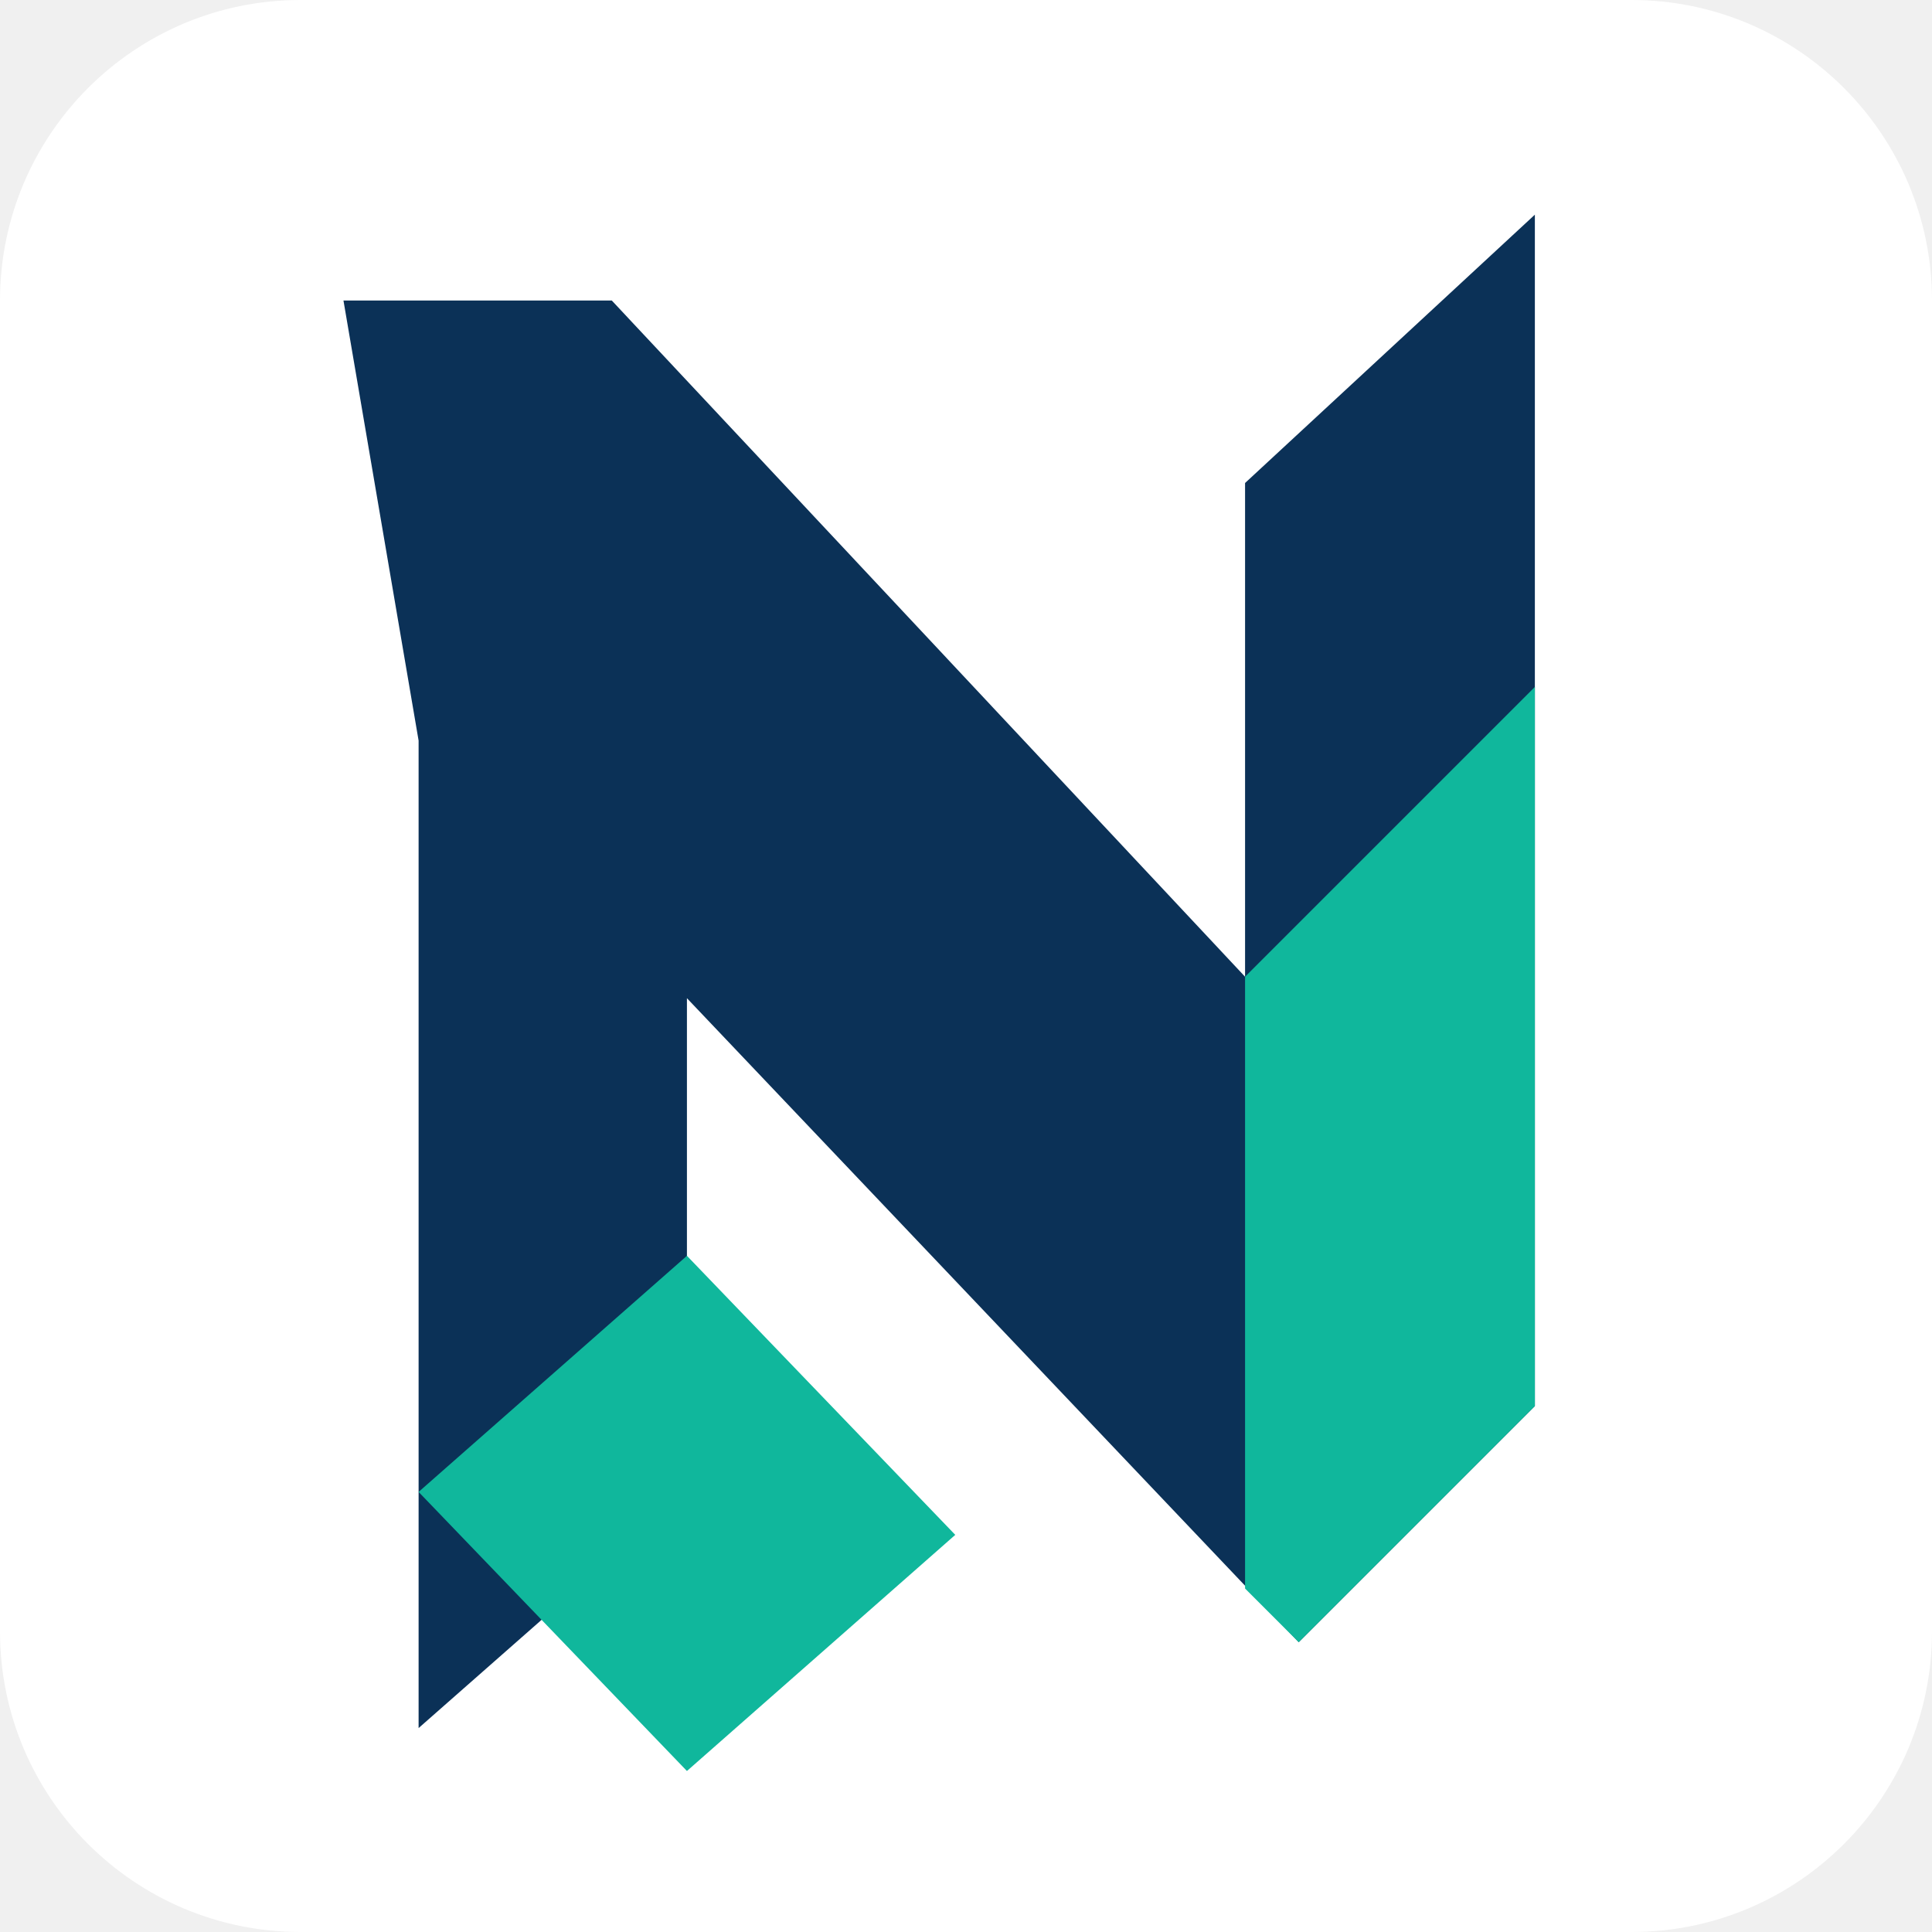
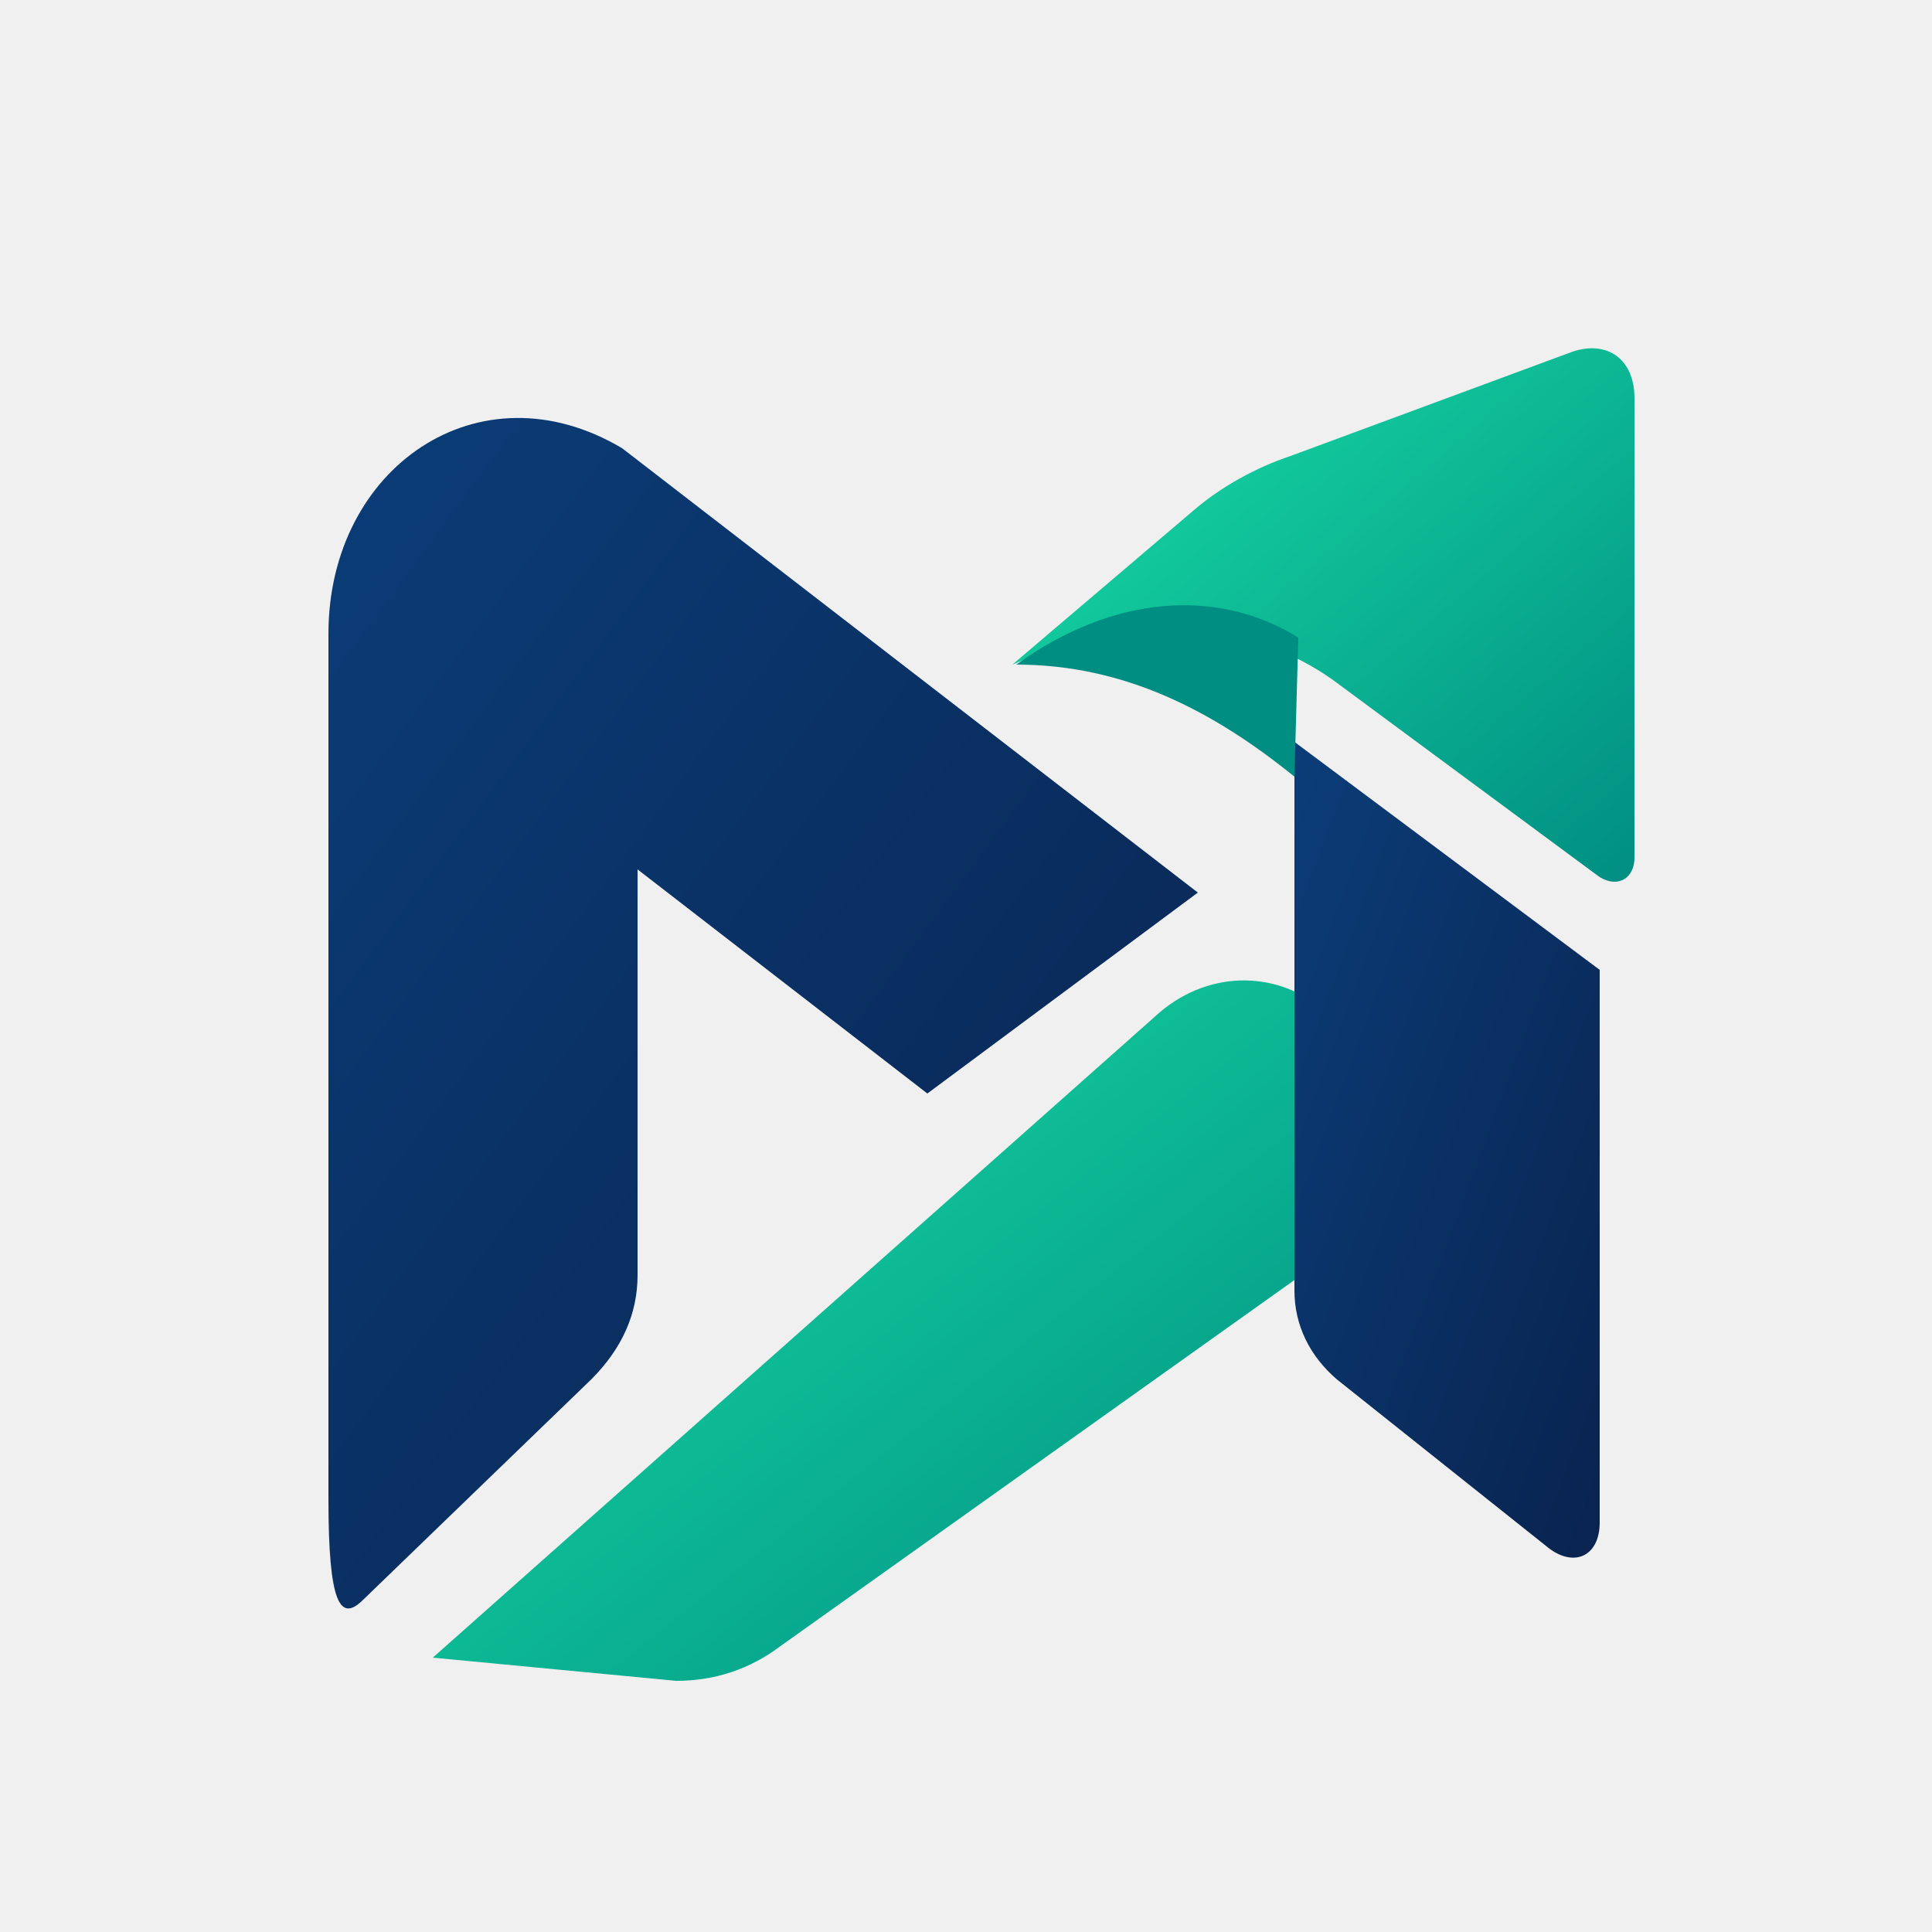
- <svg xmlns="http://www.w3.org/2000/svg" viewBox="0 0 180 180" role="img" aria-labelledby="title">
-   <rect width="180" height="180" rx="28" fill="#ffffff" />
-   <path d="M32 28 L57 28 L116 91 L116 45 L143 20 L143 131 L121 153 L64 93 L64 139 L39 161 L39 69 Z" fill="#0b3157" />
-   <path d="M39 139 L64 117 L89 143 L64 165 Z M116 91 L143 64 L143 131 L121 153 L116 148 Z" fill="#10b79c" />
+ <svg xmlns="http://www.w3.org/2000/svg" viewBox="0 0 500 500" role="img" aria-label="NexaPos">
+   <defs>
+     <linearGradient id="navy" x1="0" y1="0" x2="1" y2="1">
+       <stop stop-color="#0b3d78" />
+       <stop offset="1" stop-color="#09234f" />
+     </linearGradient>
+     <linearGradient id="teal" x1="0" y1="0" x2="1" y2="1">
+       <stop stop-color="#19e0a6" />
+       <stop offset="1" stop-color="#008e82" />
+     </linearGradient>
+   </defs>
+   <path fill="url(#navy)" d="M85 388V164c0-43 39-70 76-48l149 115-70 52-75-58v105c0 10-4 19-12 27L94 414c-6 6-9 1-9-26Z" />
+   <path fill="url(#teal)" d="M112 429 299 263c13-12 31-12 43-2l-1 66-139 99c-8 6-17 9-27 9Z" />
+   <path fill="url(#teal)" d="M262 172 309 132c7-6 16-11 25-14l73-27c9-3 16 2 16 12v119c0 5-4 8-9 5l-69-51c-21-15-51-18-83-4Z" />
+   <path fill="url(#navy)" d="M335 192 414 251v143c0 9-7 12-14 6l-54-43c-7-6-11-14-11-23Z" />
+   <path fill="#008e82" d="M263 172c25-18 52-20 73-7l-1 36c-21-17-44-29-72-29Z" />
</svg>
